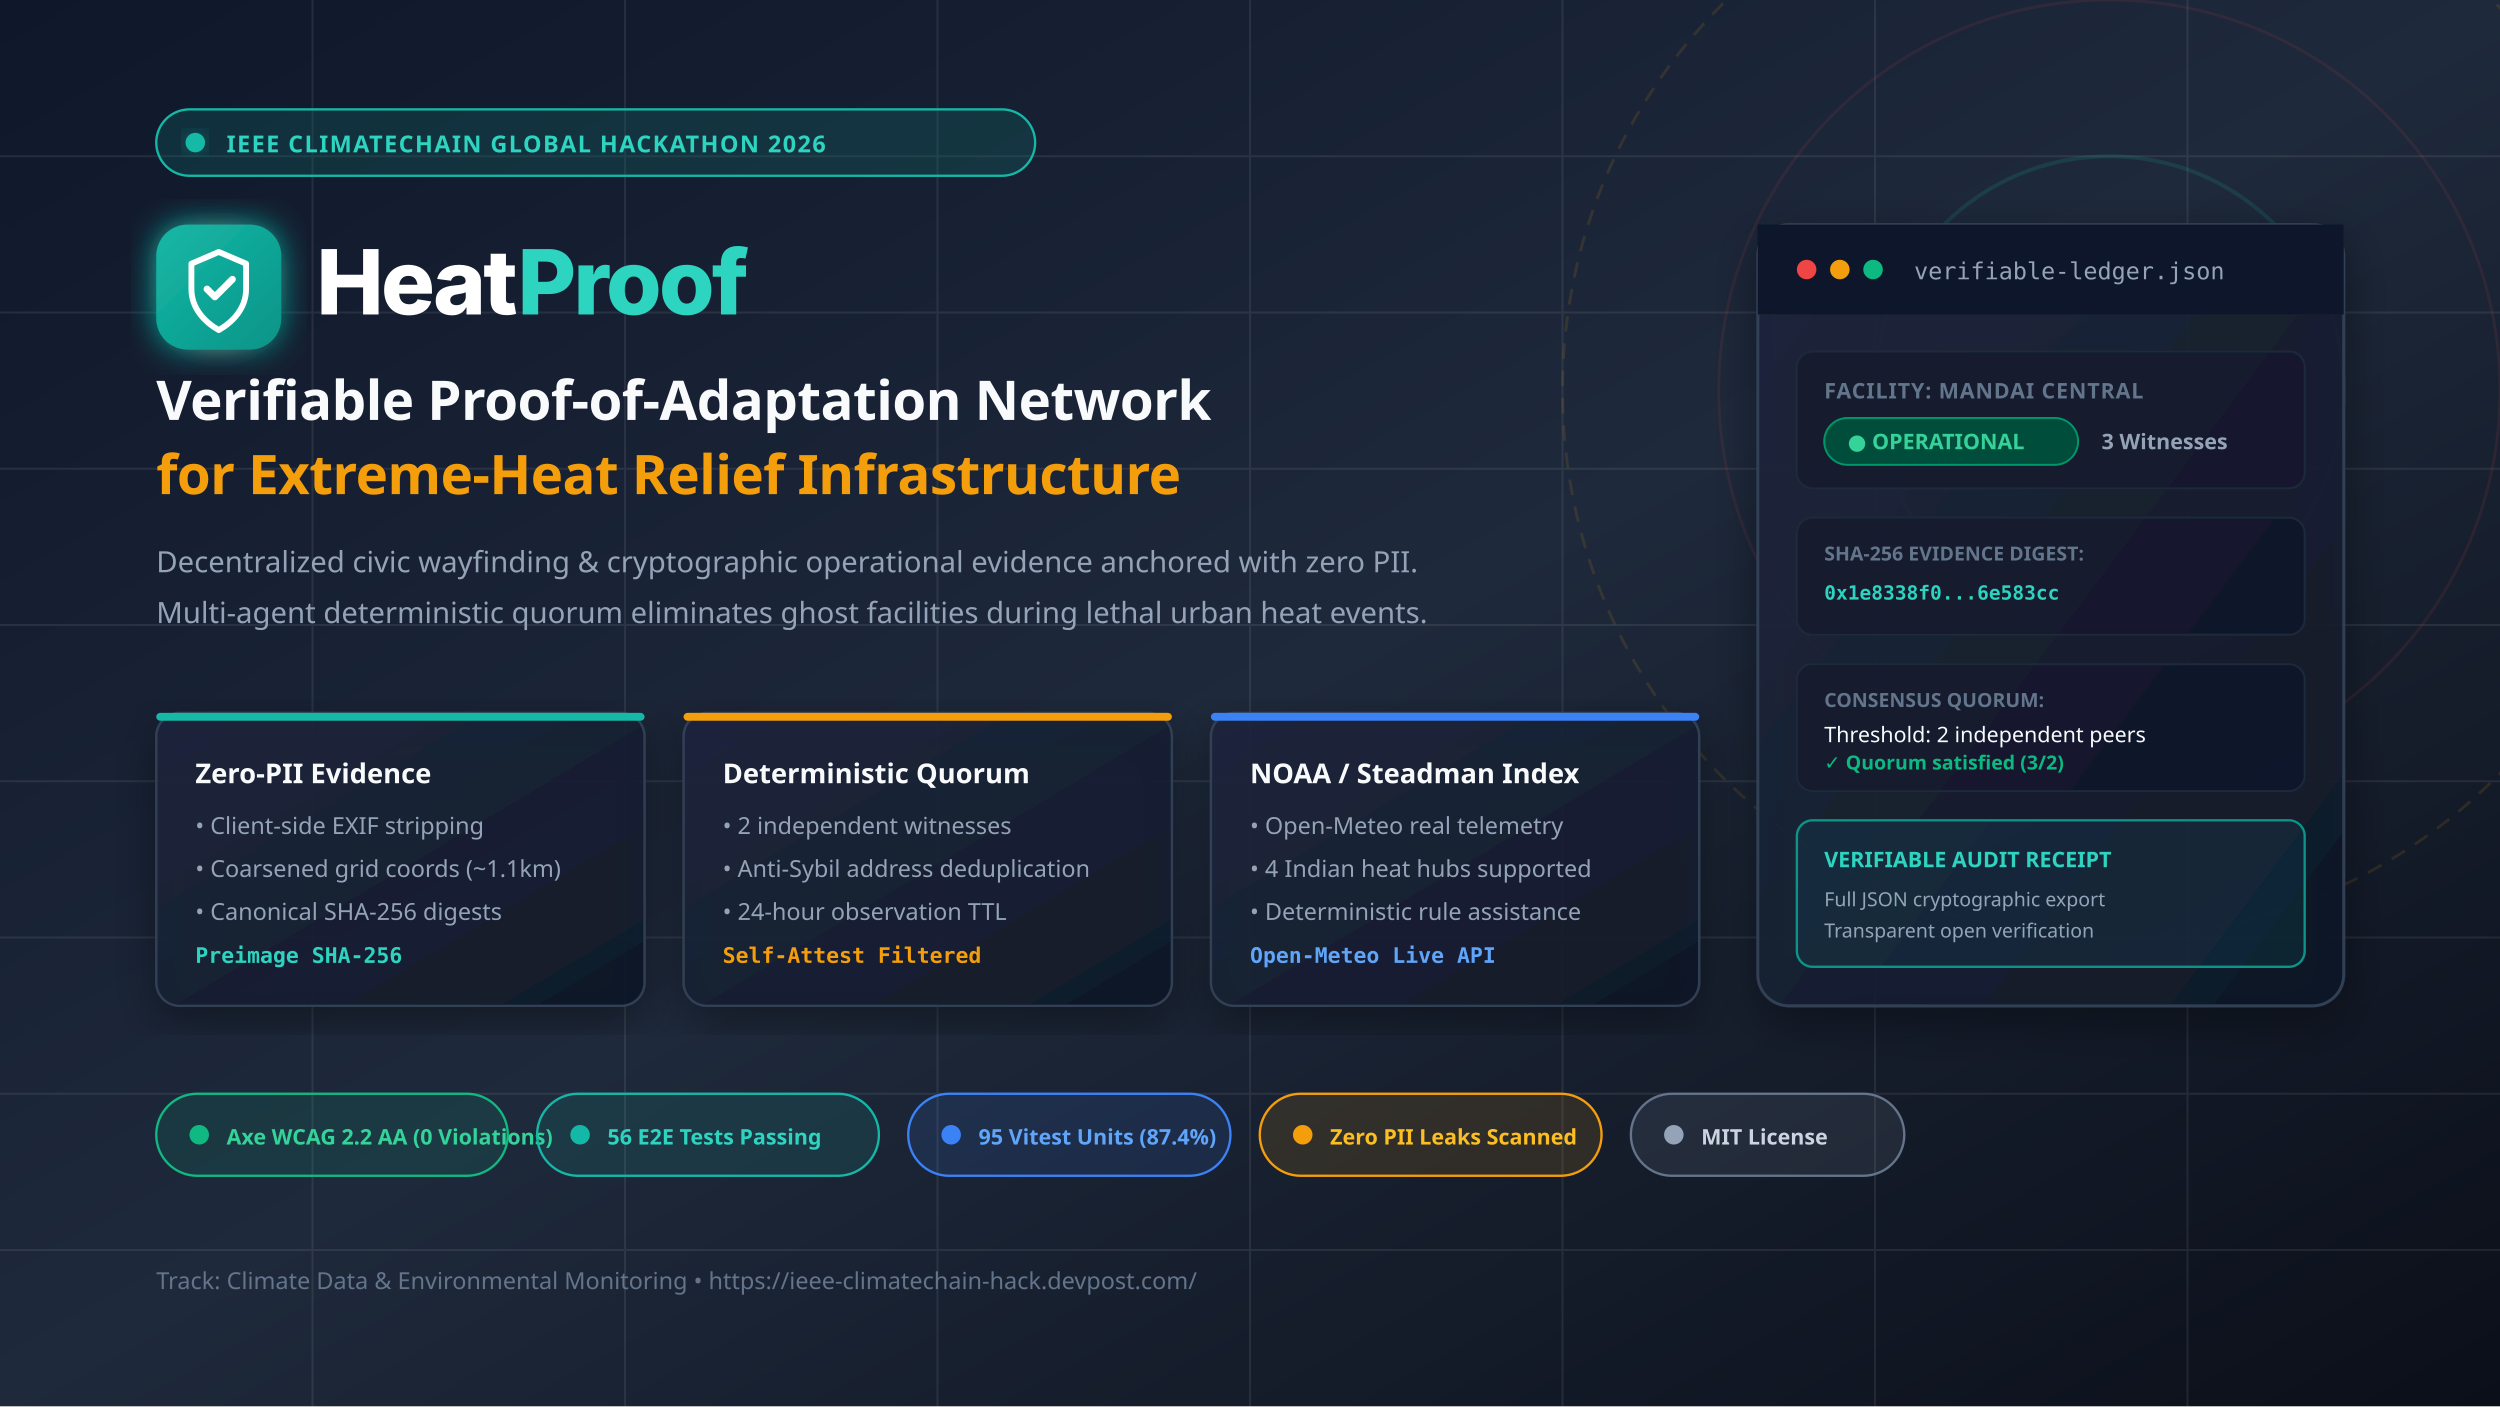
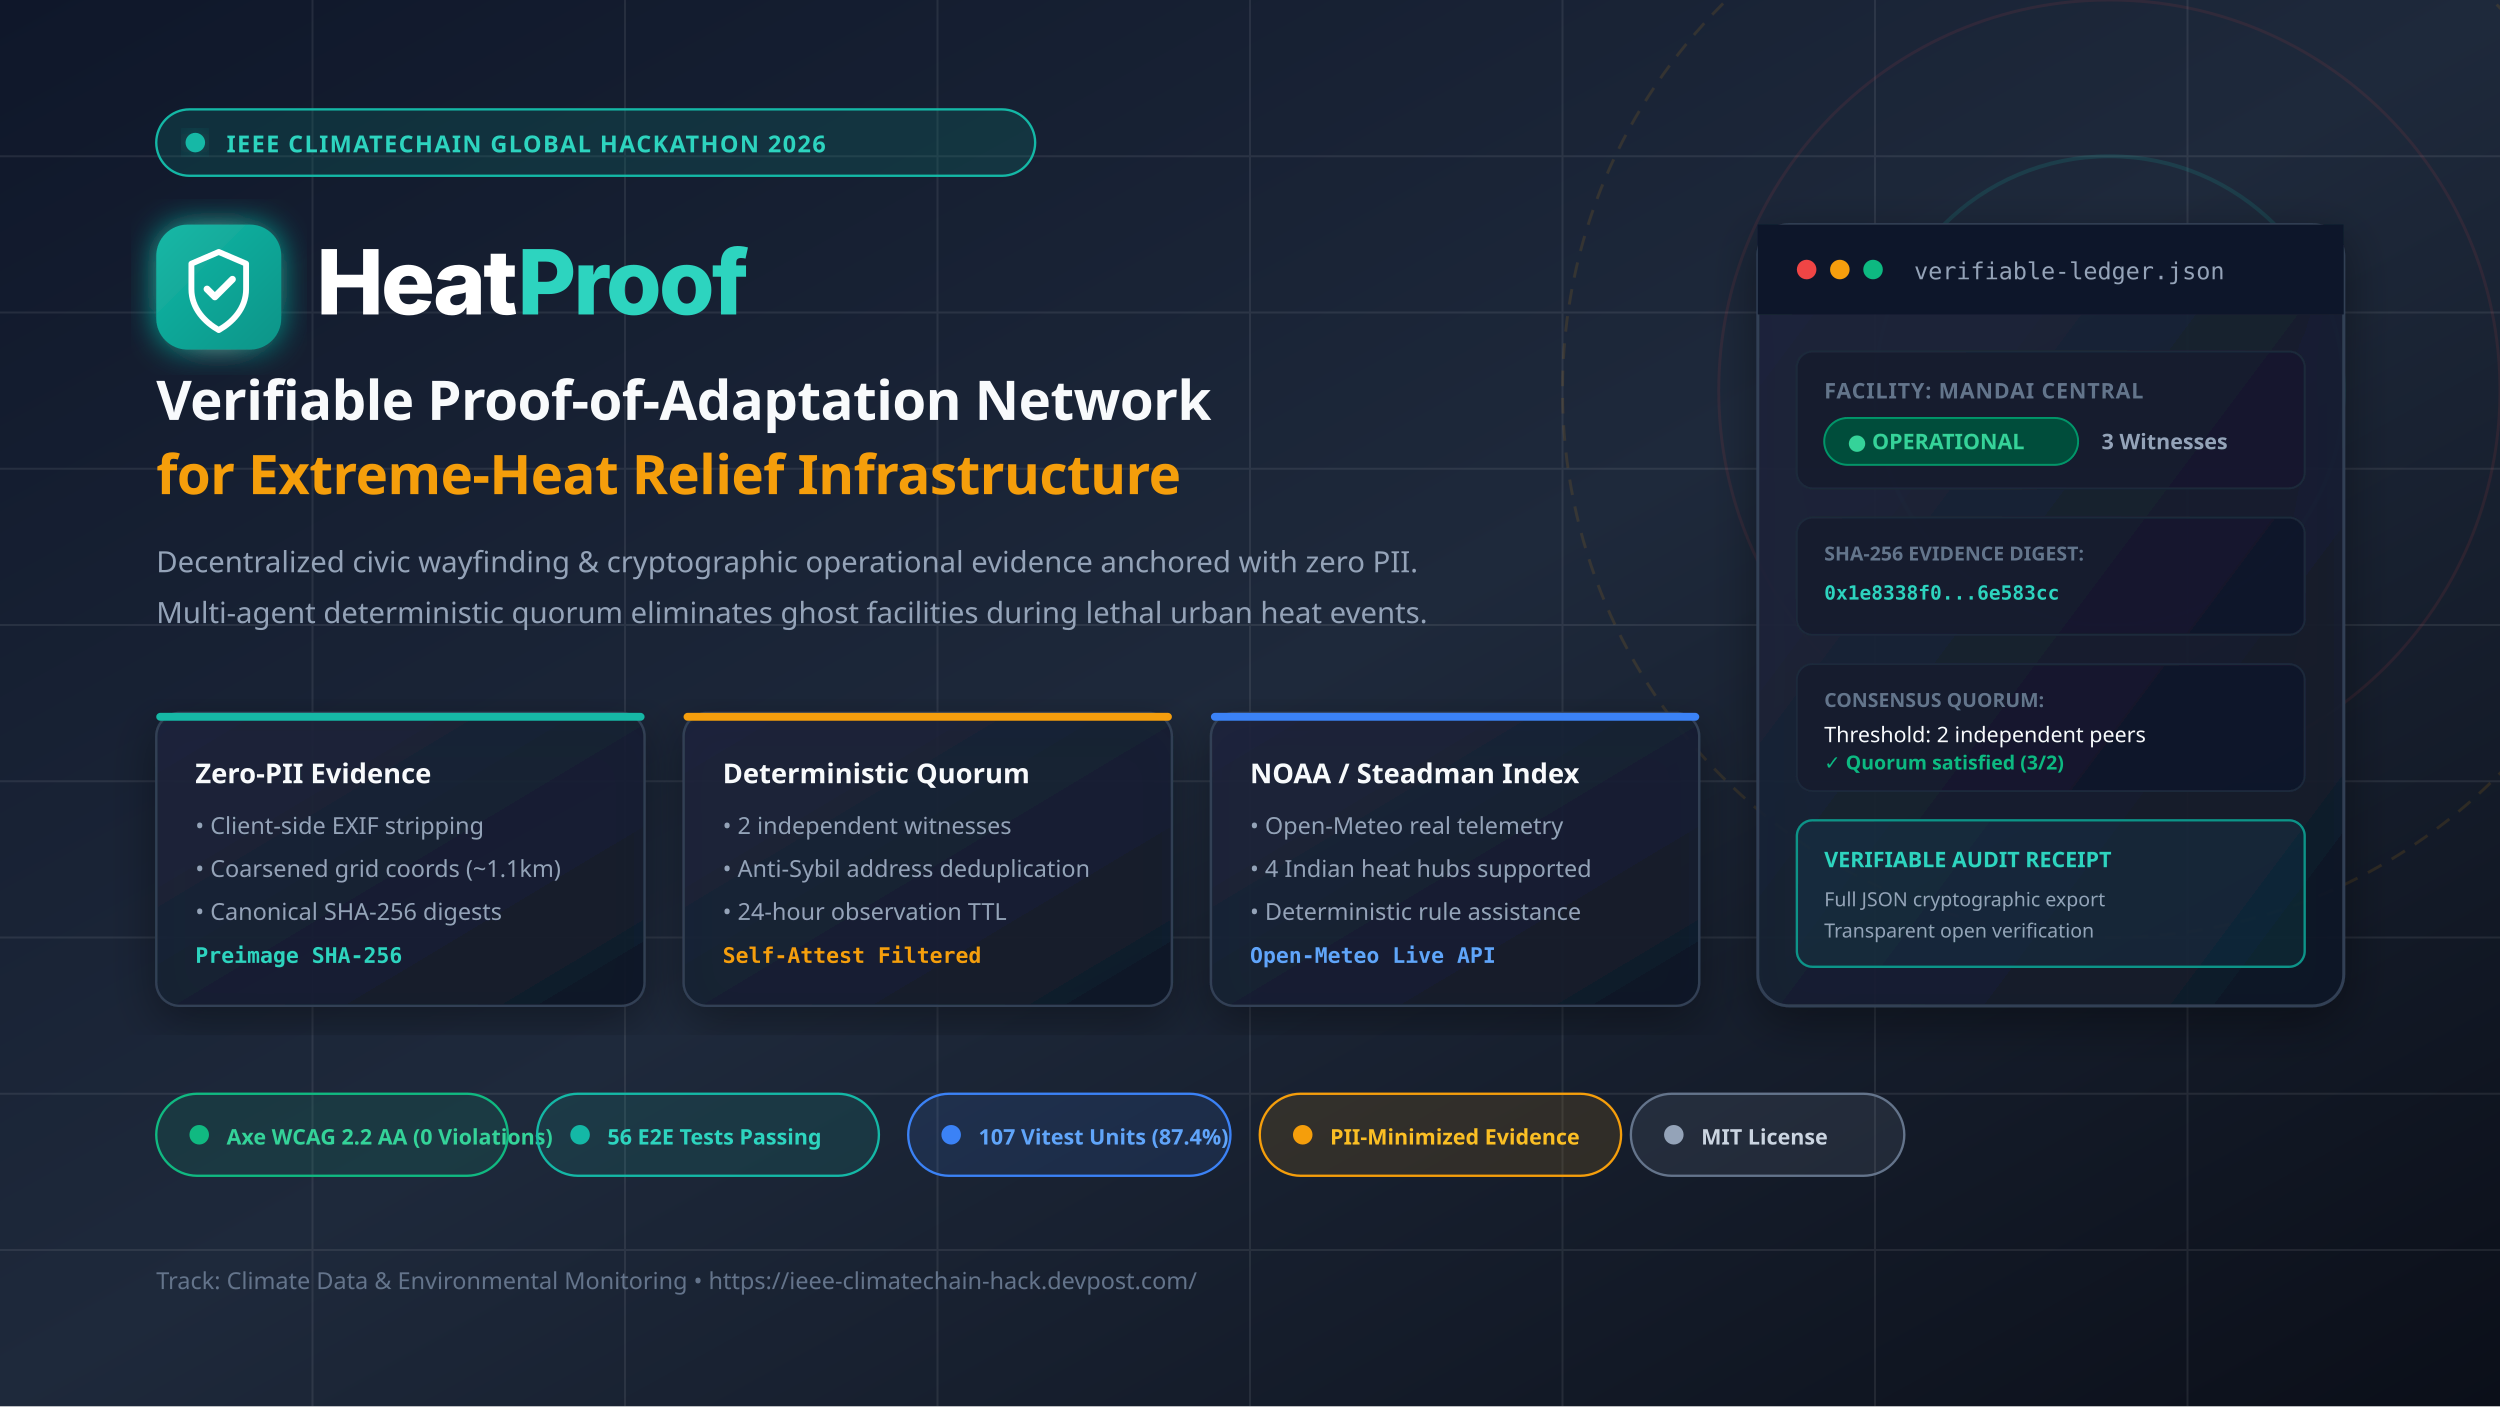
<svg xmlns="http://www.w3.org/2000/svg" viewBox="0 0 1280 720" width="1280" height="720">
  <defs>
    <linearGradient id="bgGrad" x1="0%" y1="0%" x2="100%" y2="100%">
      <stop offset="0%" stop-color="#0F172A" />
      <stop offset="50%" stop-color="#1E293B" />
      <stop offset="100%" stop-color="#0B0F19" />
    </linearGradient>
    <linearGradient id="tealGrad" x1="0%" y1="0%" x2="100%" y2="100%">
      <stop offset="0%" stop-color="#14B8A6" />
      <stop offset="100%" stop-color="#0D9488" />
    </linearGradient>
    <linearGradient id="amberGrad" x1="0%" y1="0%" x2="100%" y2="100%">
      <stop offset="0%" stop-color="#F59E0B" />
      <stop offset="100%" stop-color="#D97706" />
    </linearGradient>
    <linearGradient id="cardGrad" x1="0%" y1="0%" x2="100%" y2="100%">
      <stop offset="0%" stop-color="#1E293B" stop-opacity="0.9" />
      <stop offset="100%" stop-color="#0F172A" stop-opacity="0.9" />
    </linearGradient>
    <filter id="glow" x="-20%" y="-20%" width="140%" height="140%">
      <feGaussianBlur stdDeviation="8" result="blur" />
      <feComposite in="SourceGraphic" in2="blur" operator="over" />
    </filter>
    <filter id="softShadow" x="-10%" y="-10%" width="120%" height="120%">
      <feDropShadow dx="0" dy="8" stdDeviation="12" flood-color="#000000" flood-opacity="0.4" />
    </filter>
  </defs>
  <rect width="1280" height="720" fill="url(#bgGrad)" />
  <g opacity="0.08" stroke="#FFFFFF" stroke-width="1">
    <line x1="0" y1="80" x2="1280" y2="80" />
    <line x1="0" y1="160" x2="1280" y2="160" />
    <line x1="0" y1="240" x2="1280" y2="240" />
    <line x1="0" y1="320" x2="1280" y2="320" />
    <line x1="0" y1="400" x2="1280" y2="400" />
    <line x1="0" y1="480" x2="1280" y2="480" />
    <line x1="0" y1="560" x2="1280" y2="560" />
    <line x1="0" y1="640" x2="1280" y2="640" />
    <line x1="160" y1="0" x2="160" y2="720" />
    <line x1="320" y1="0" x2="320" y2="720" />
    <line x1="480" y1="0" x2="480" y2="720" />
    <line x1="640" y1="0" x2="640" y2="720" />
    <line x1="800" y1="0" x2="800" y2="720" />
    <line x1="960" y1="0" x2="960" y2="720" />
    <line x1="1120" y1="0" x2="1120" y2="720" />
  </g>
  <circle cx="1080" cy="200" r="280" fill="none" stroke="#F59E0B" stroke-width="1.5" opacity="0.12" stroke-dasharray="8 6" />
  <circle cx="1080" cy="200" r="200" fill="none" stroke="#EF4444" stroke-width="1.5" opacity="0.10" />
  <circle cx="1080" cy="200" r="120" fill="none" stroke="#14B8A6" stroke-width="2" opacity="0.15" />
  <g transform="translate(80, 56)">
    <rect width="450" height="34" rx="17" fill="rgba(15, 118, 110, 0.25)" stroke="#14B8A6" stroke-width="1.2" />
    <circle cx="20" cy="17" r="5" fill="#14B8A6" filter="url(#glow)" />
    <text x="36" y="22" font-family="'Plus Jakarta Sans', system-ui, sans-serif" font-size="12" font-weight="700" fill="#2DD4BF" letter-spacing="0.06em">
      IEEE CLIMATECHAIN GLOBAL HACKATHON 2026
    </text>
  </g>
  <g transform="translate(80, 115)">
    <g filter="url(#glow)">
      <rect width="64" height="64" rx="16" fill="url(#tealGrad)" />
      <path d="M32 14 L46 20 V33 C46 43 39 50 32 54 C25 50 18 43 18 33 V20 Z" fill="none" stroke="#FFFFFF" stroke-width="3" stroke-linejoin="round" />
      <path d="M26 33 L30 37 L39 28" fill="none" stroke="#FFFFFF" stroke-width="3.5" stroke-linecap="round" stroke-linejoin="round" />
    </g>
    <text x="82" y="46" font-family="'Plus Jakarta Sans', system-ui, -apple-system, sans-serif" font-size="46" font-weight="800" fill="#FFFFFF" letter-spacing="-0.03em">
      Heat<tspan fill="#2DD4BF">Proof</tspan>
    </text>
  </g>
  <g transform="translate(80, 215)">
    <text font-family="'Plus Jakarta Sans', system-ui, sans-serif" font-size="28" font-weight="700" fill="#F8FAFC" letter-spacing="-0.01em">
      Verifiable Proof-of-Adaptation Network
    </text>
    <text y="38" font-family="'Plus Jakarta Sans', system-ui, sans-serif" font-size="28" font-weight="700" fill="#F59E0B" letter-spacing="-0.01em">
      for Extreme-Heat Relief Infrastructure
    </text>
    <text y="78" font-family="'Plus Jakarta Sans', system-ui, sans-serif" font-size="15" fill="#94A3B8" font-weight="400">
      Decentralized civic wayfinding &amp; cryptographic operational evidence anchored with zero PII.
    </text>
    <text y="104" font-family="'Plus Jakarta Sans', system-ui, sans-serif" font-size="15" fill="#94A3B8" font-weight="400">
      Multi-agent deterministic quorum eliminates ghost facilities during lethal urban heat events.
    </text>
  </g>
  <g transform="translate(80, 365)">
    <g filter="url(#softShadow)">
      <rect width="250" height="150" rx="12" fill="url(#cardGrad)" stroke="#334155" stroke-width="1.2" />
      <rect width="250" height="4" rx="2" fill="#14B8A6" />
      <text x="20" y="36" font-family="'Plus Jakarta Sans', system-ui, sans-serif" font-size="14" font-weight="700" fill="#F8FAFC">
        Zero-PII Evidence
      </text>
      <text x="20" y="62" font-family="'Plus Jakarta Sans', system-ui, sans-serif" font-size="12" fill="#94A3B8">
        • Client-side EXIF stripping
      </text>
      <text x="20" y="84" font-family="'Plus Jakarta Sans', system-ui, sans-serif" font-size="12" fill="#94A3B8">
        • Coarsened grid coords (~1.1km)
      </text>
      <text x="20" y="106" font-family="'Plus Jakarta Sans', system-ui, sans-serif" font-size="12" fill="#94A3B8">
        • Canonical SHA-256 digests
      </text>
      <text x="20" y="128" font-family="'JetBrains Mono', monospace" font-size="11" font-weight="600" fill="#2DD4BF">
        Preimage SHA-256
      </text>
    </g>
    <g transform="translate(270, 0)" filter="url(#softShadow)">
      <rect width="250" height="150" rx="12" fill="url(#cardGrad)" stroke="#334155" stroke-width="1.2" />
      <rect width="250" height="4" rx="2" fill="#F59E0B" />
      <text x="20" y="36" font-family="'Plus Jakarta Sans', system-ui, sans-serif" font-size="14" font-weight="700" fill="#F8FAFC">
        Deterministic Quorum
      </text>
      <text x="20" y="62" font-family="'Plus Jakarta Sans', system-ui, sans-serif" font-size="12" fill="#94A3B8">
        • 2 independent witnesses
      </text>
      <text x="20" y="84" font-family="'Plus Jakarta Sans', system-ui, sans-serif" font-size="12" fill="#94A3B8">
        • Anti-Sybil address deduplication
      </text>
      <text x="20" y="106" font-family="'Plus Jakarta Sans', system-ui, sans-serif" font-size="12" fill="#94A3B8">
        • 24-hour observation TTL
      </text>
      <text x="20" y="128" font-family="'JetBrains Mono', monospace" font-size="11" font-weight="600" fill="#F59E0B">
        Self-Attest Filtered
      </text>
    </g>
    <g transform="translate(540, 0)" filter="url(#softShadow)">
      <rect width="250" height="150" rx="12" fill="url(#cardGrad)" stroke="#334155" stroke-width="1.2" />
      <rect width="250" height="4" rx="2" fill="#3B82F6" />
      <text x="20" y="36" font-family="'Plus Jakarta Sans', system-ui, sans-serif" font-size="14" font-weight="700" fill="#F8FAFC">
        NOAA / Steadman Index
      </text>
      <text x="20" y="62" font-family="'Plus Jakarta Sans', system-ui, sans-serif" font-size="12" fill="#94A3B8">
        • Open-Meteo real telemetry
      </text>
      <text x="20" y="84" font-family="'Plus Jakarta Sans', system-ui, sans-serif" font-size="12" fill="#94A3B8">
        • 4 Indian heat hubs supported
      </text>
      <text x="20" y="106" font-family="'Plus Jakarta Sans', system-ui, sans-serif" font-size="12" fill="#94A3B8">
        • Deterministic rule assistance
      </text>
      <text x="20" y="128" font-family="'JetBrains Mono', monospace" font-size="11" font-weight="600" fill="#60A5FA">
        Open-Meteo Live API
      </text>
    </g>
  </g>
  <g transform="translate(900, 115)" filter="url(#softShadow)">
    <rect width="300" height="400" rx="16" fill="url(#cardGrad)" stroke="#334155" stroke-width="1.5" />
    <rect width="300" height="46" rx="16 16 0 0" fill="#0F172A" />
    <circle cx="25" cy="23" r="5" fill="#EF4444" />
    <circle cx="42" cy="23" r="5" fill="#F59E0B" />
    <circle cx="59" cy="23" r="5" fill="#10B981" />
    <text x="80" y="28" font-family="'JetBrains Mono', monospace" font-size="12" fill="#94A3B8">
      verifiable-ledger.json
    </text>
    <g transform="translate(20, 65)">
      <rect width="260" height="70" rx="8" fill="rgba(15, 23, 42, 0.6)" stroke="#1E293B" />
      <text x="14" y="24" font-family="'Plus Jakarta Sans', system-ui, sans-serif" font-size="11" font-weight="700" fill="#64748B" letter-spacing="0.04em">
        FACILITY: MANDAI CENTRAL
      </text>
      <rect x="14" y="34" width="130" height="24" rx="12" fill="#064E3B" stroke="#059669" stroke-width="1" />
      <text x="26" y="50" font-family="'Plus Jakarta Sans', system-ui, sans-serif" font-size="11" font-weight="700" fill="#34D399">
        ● OPERATIONAL
      </text>
      <text x="156" y="50" font-family="'Plus Jakarta Sans', system-ui, sans-serif" font-size="11" font-weight="600" fill="#94A3B8">
        3 Witnesses
      </text>
    </g>
    <g transform="translate(20, 150)">
      <rect width="260" height="60" rx="8" fill="rgba(15, 23, 42, 0.6)" stroke="#1E293B" />
      <text x="14" y="22" font-family="'Plus Jakarta Sans', system-ui, sans-serif" font-size="10" font-weight="700" fill="#64748B">
        SHA-256 EVIDENCE DIGEST:
      </text>
      <text x="14" y="42" font-family="'JetBrains Mono', monospace" font-size="10" font-weight="600" fill="#2DD4BF">
        0x1e8338f0...6e583cc
      </text>
    </g>
    <g transform="translate(20, 225)">
      <rect width="260" height="65" rx="8" fill="rgba(15, 23, 42, 0.6)" stroke="#1E293B" />
      <text x="14" y="22" font-family="'Plus Jakarta Sans', system-ui, sans-serif" font-size="10" font-weight="700" fill="#64748B">
        CONSENSUS QUORUM:
      </text>
      <text x="14" y="40" font-family="'Plus Jakarta Sans', system-ui, sans-serif" font-size="11" fill="#F8FAFC">
        Threshold: 2 independent peers
      </text>
      <text x="14" y="54" font-family="'Plus Jakarta Sans', system-ui, sans-serif" font-size="10" font-weight="600" fill="#10B981">
        ✓ Quorum satisfied (3/2)
      </text>
    </g>
    <g transform="translate(20, 305)">
      <rect width="260" height="75" rx="8" fill="rgba(15, 118, 110, 0.15)" stroke="#0D9488" stroke-width="1.2" />
      <text x="14" y="24" font-family="'Plus Jakarta Sans', system-ui, sans-serif" font-size="11" font-weight="700" fill="#2DD4BF">
        VERIFIABLE AUDIT RECEIPT
      </text>
      <text x="14" y="44" font-family="'Plus Jakarta Sans', system-ui, sans-serif" font-size="10" fill="#94A3B8">
        Full JSON cryptographic export
      </text>
      <text x="14" y="60" font-family="'Plus Jakarta Sans', system-ui, sans-serif" font-size="10" fill="#94A3B8">
        Transparent open verification
      </text>
    </g>
  </g>
  <g transform="translate(80, 560)">
    <g>
      <rect width="180" height="42" rx="21" fill="rgba(16, 185, 129, 0.12)" stroke="#10B981" stroke-width="1.2" />
      <circle cx="22" cy="21" r="5" fill="#10B981" />
      <text x="36" y="26" font-family="'Plus Jakarta Sans', system-ui, sans-serif" font-size="11" font-weight="700" fill="#34D399">
        Axe WCAG 2.2 AA (0 Violations)
      </text>
    </g>
    <g transform="translate(195, 0)">
      <rect width="175" height="42" rx="21" fill="rgba(20, 184, 166, 0.12)" stroke="#14B8A6" stroke-width="1.2" />
      <circle cx="22" cy="21" r="5" fill="#14B8A6" />
      <text x="36" y="26" font-family="'Plus Jakarta Sans', system-ui, sans-serif" font-size="11" font-weight="700" fill="#2DD4BF">
        56 E2E Tests Passing
      </text>
    </g>
    <g transform="translate(385, 0)">
      <rect width="165" height="42" rx="21" fill="rgba(59, 130, 246, 0.12)" stroke="#3B82F6" stroke-width="1.2" />
      <circle cx="22" cy="21" r="5" fill="#3B82F6" />
      <text x="36" y="26" font-family="'Plus Jakarta Sans', system-ui, sans-serif" font-size="11" font-weight="700" fill="#60A5FA">
-         95 Vitest Units (87.4%)
+         107 Vitest Units (87.4%)
      </text>
    </g>
    <g transform="translate(565, 0)">
-       <rect width="175" height="42" rx="21" fill="rgba(245, 158, 11, 0.12)" stroke="#F59E0B" stroke-width="1.2" />
+       <rect width="185" height="42" rx="21" fill="rgba(245, 158, 11, 0.12)" stroke="#F59E0B" stroke-width="1.2" />
      <circle cx="22" cy="21" r="5" fill="#F59E0B" />
      <text x="36" y="26" font-family="'Plus Jakarta Sans', system-ui, sans-serif" font-size="11" font-weight="700" fill="#FBBF24">
-         Zero PII Leaks Scanned
+         PII-Minimized Evidence
      </text>
    </g>
    <g transform="translate(755, 0)">
      <rect width="140" height="42" rx="21" fill="rgba(148, 163, 184, 0.12)" stroke="#64748B" stroke-width="1.2" />
      <circle cx="22" cy="21" r="5" fill="#94A3B8" />
      <text x="36" y="26" font-family="'Plus Jakarta Sans', system-ui, sans-serif" font-size="11" font-weight="700" fill="#CBD5E1">
        MIT License
      </text>
    </g>
  </g>
  <g transform="translate(80, 660)">
    <text font-family="'Plus Jakarta Sans', system-ui, sans-serif" font-size="12" fill="#64748B">
      Track: Climate Data &amp; Environmental Monitoring • https://ieee-climatechain-hack.devpost.com/
    </text>
  </g>
</svg>
